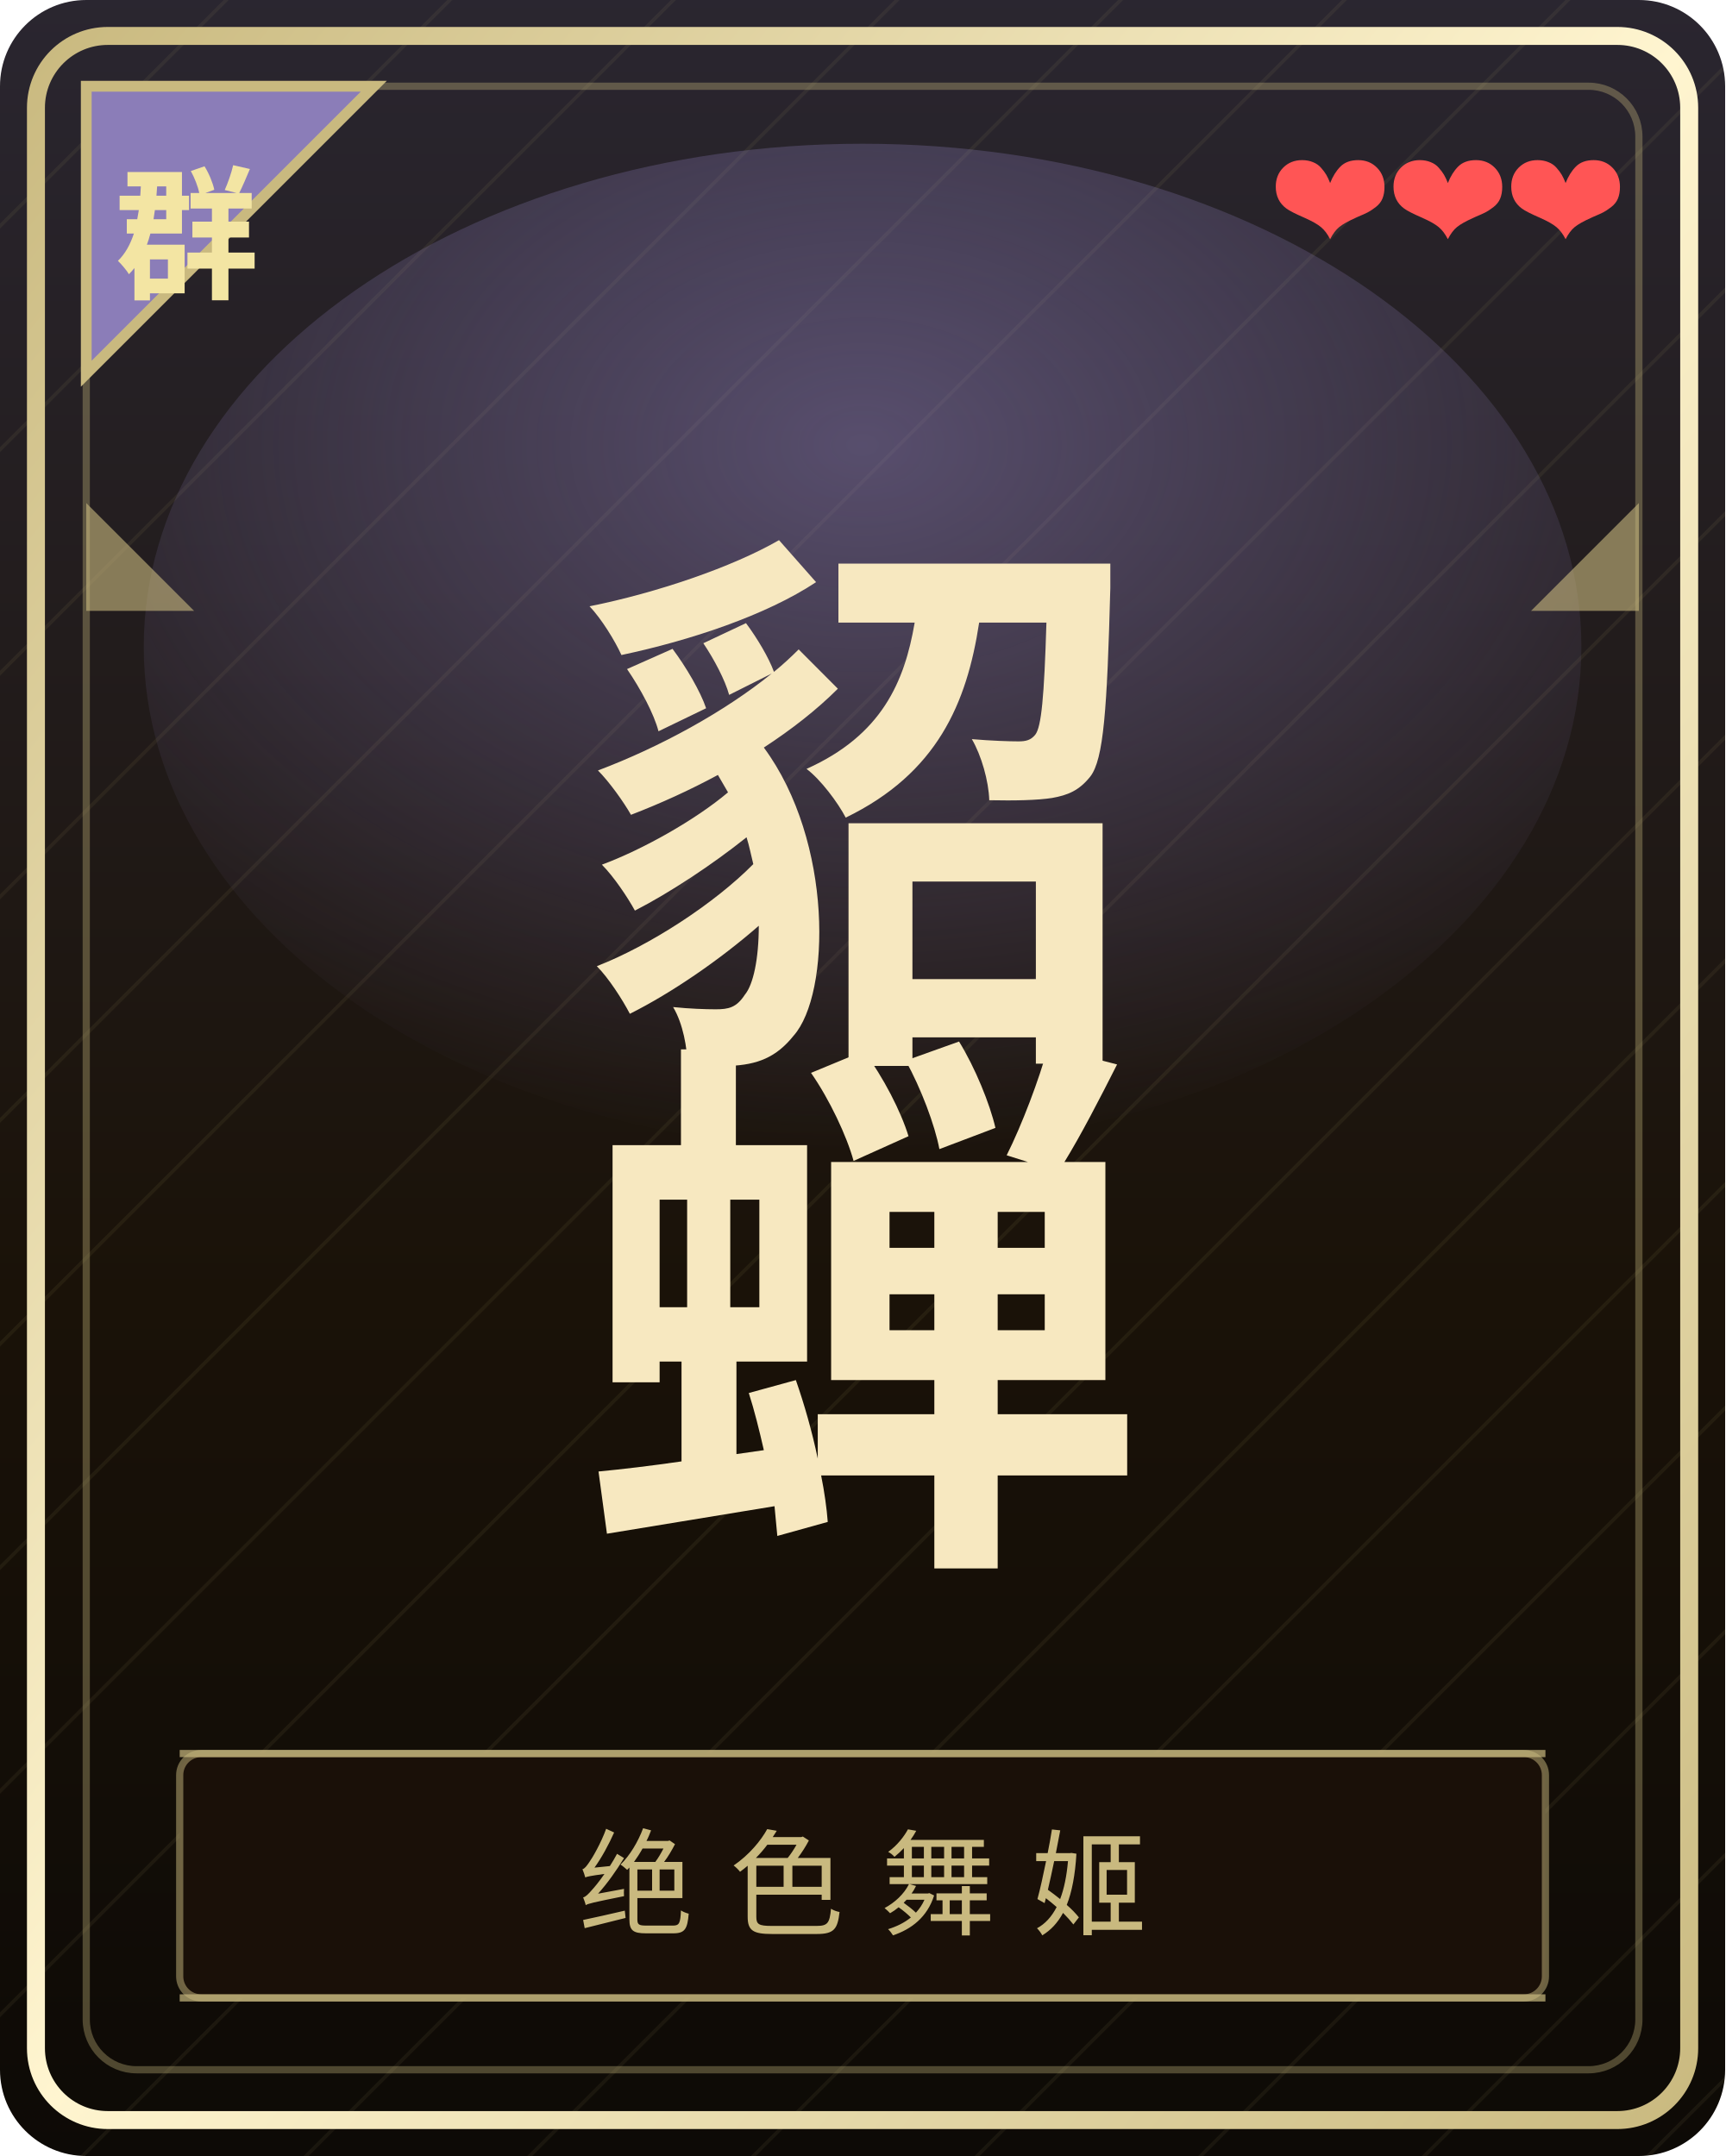
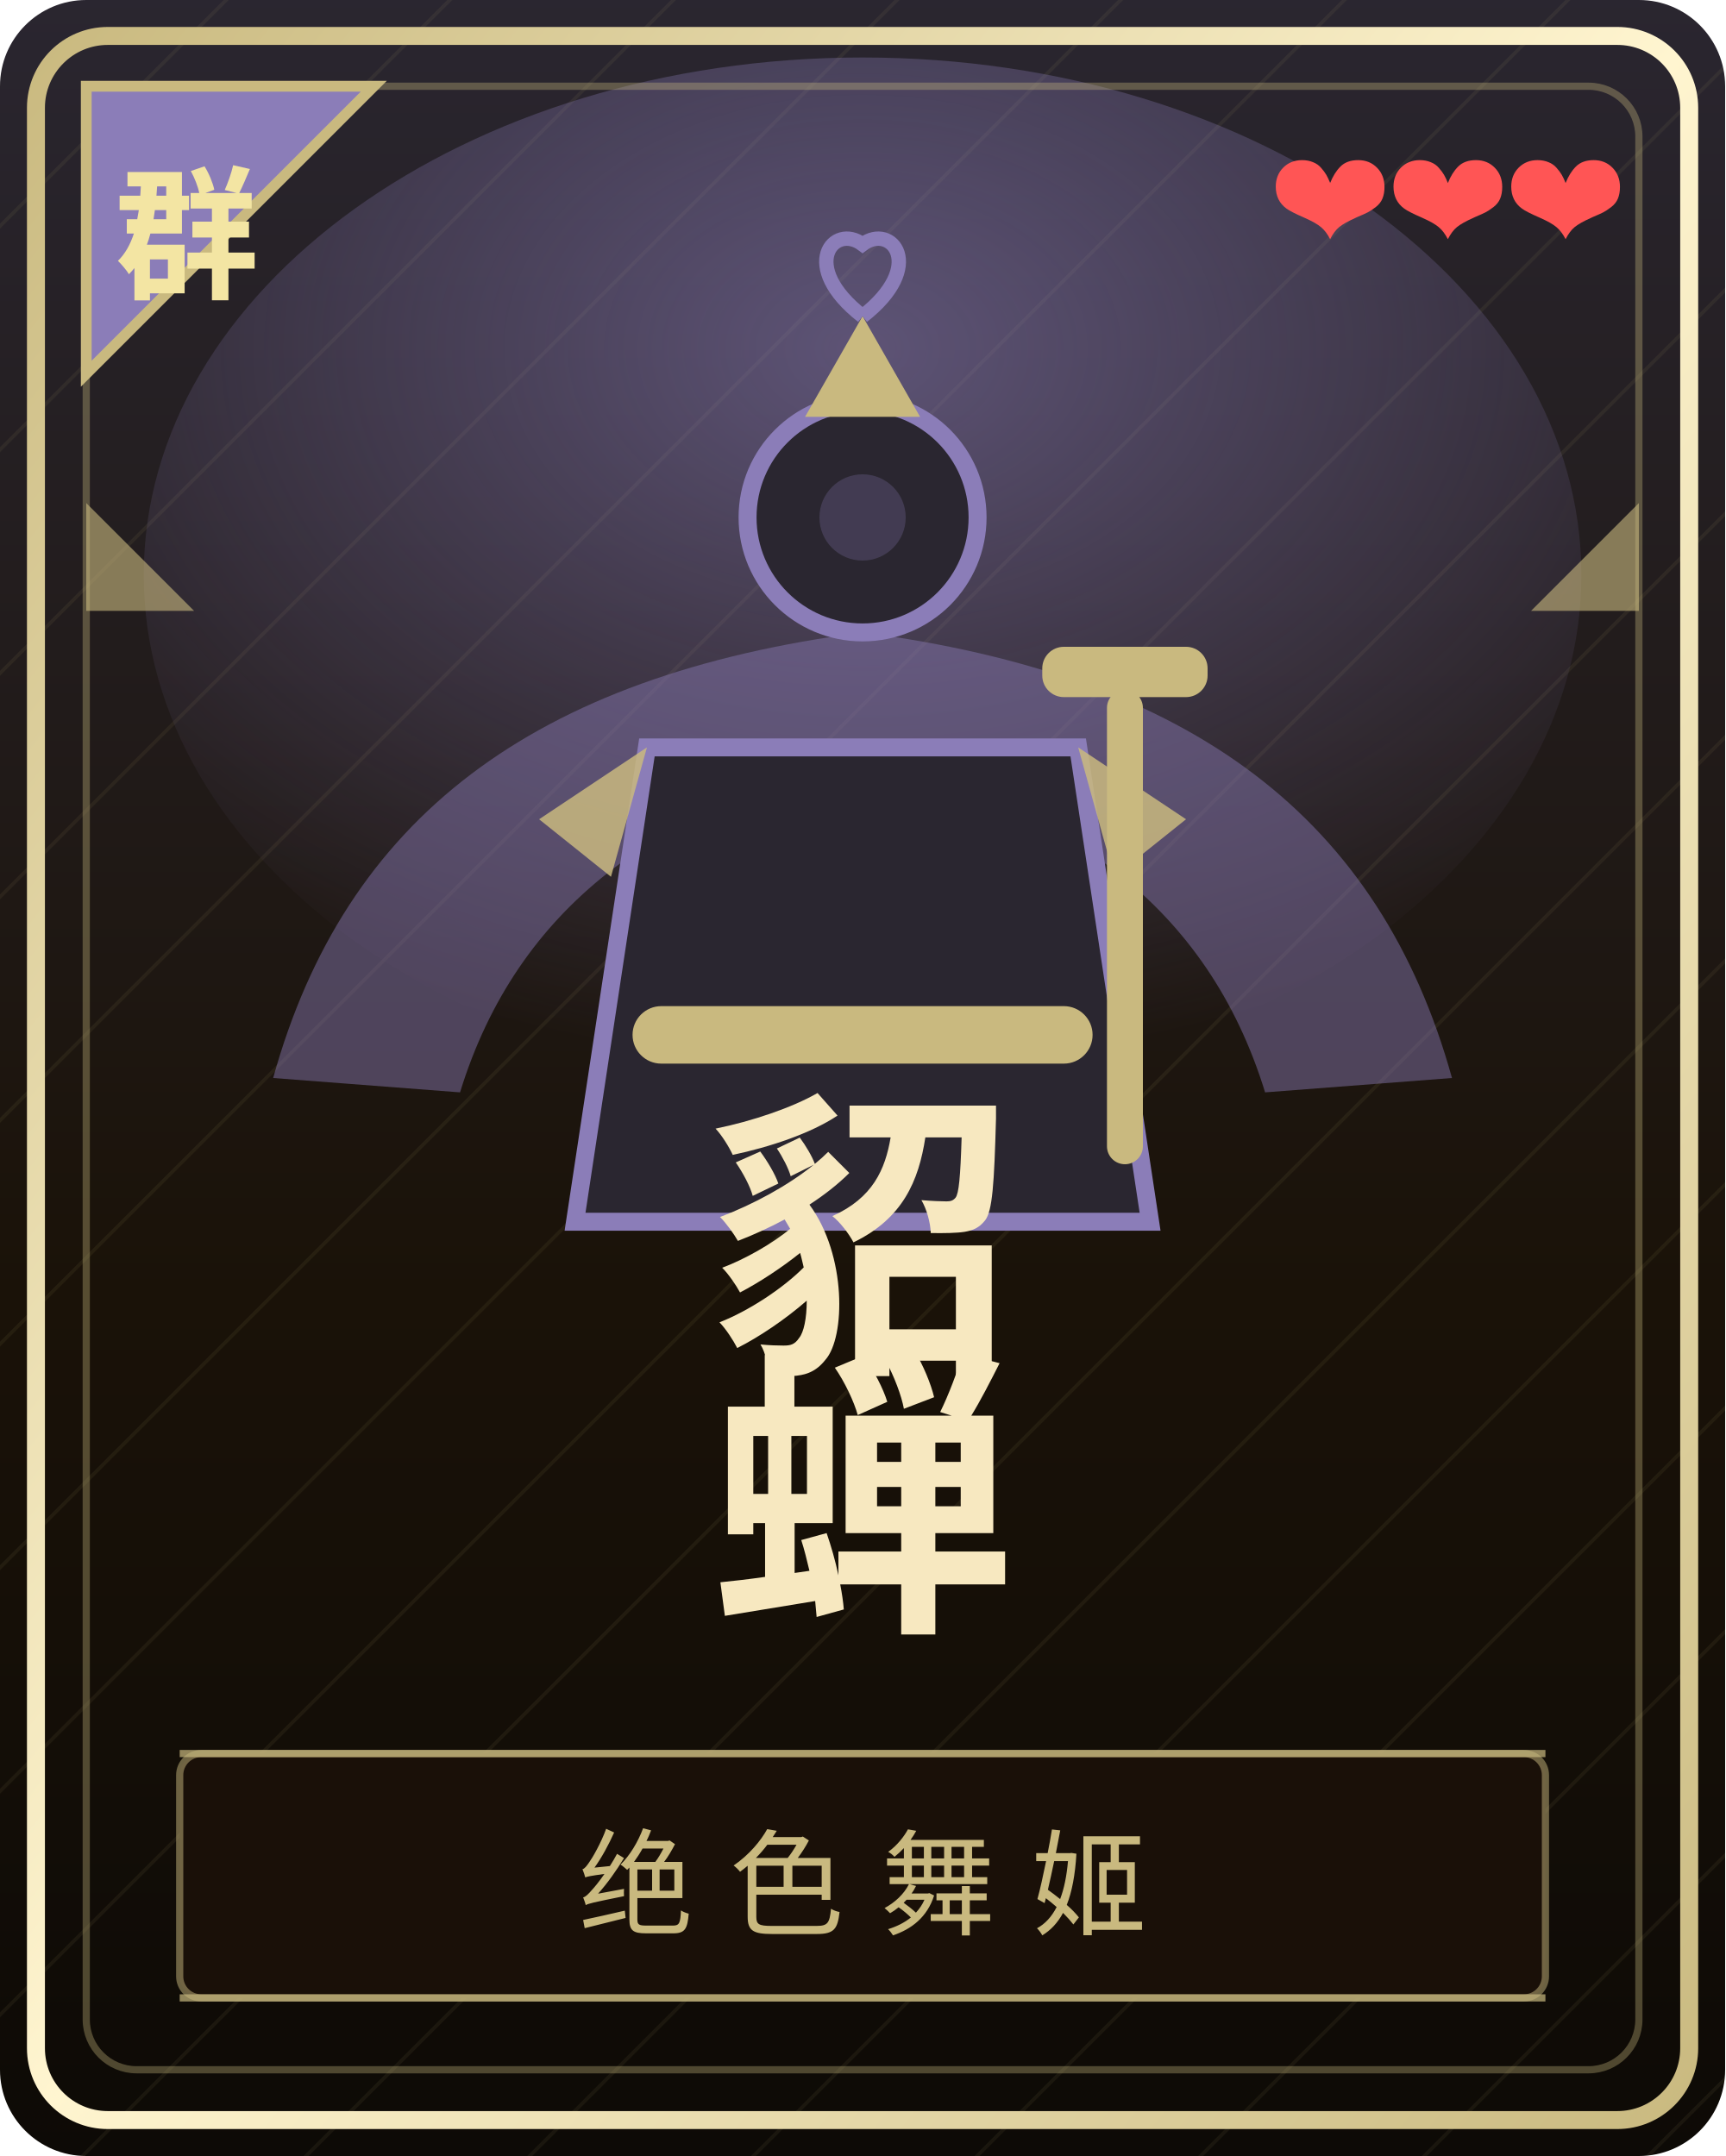
<svg xmlns="http://www.w3.org/2000/svg" width="240" height="300" viewBox="0 0 240 300">
  <defs>
    <linearGradient id="bg" x1="0" y1="0" x2="0" y2="1">
      <stop offset="0" stop-color="#2a2630" />
      <stop offset="0.6" stop-color="#1a1208" />
      <stop offset="1" stop-color="#0d0a06" />
    </linearGradient>
    <linearGradient id="frame" x1="0" y1="0" x2="1" y2="1">
      <stop offset="0" stop-color="#c9b97f" />
      <stop offset="0.5" stop-color="#fff5d0" />
      <stop offset="1" stop-color="#c9b97f" />
    </linearGradient>
-     <radialGradient id="glow" cx="0.5" cy="0.3" r="0.7">
-       <stop offset="0" stop-color="#8b7db8" stop-opacity="0.5" />
+     <radialGradient id="glow" cx="0.5" cy="0.28" r="0.7">
+       <stop offset="0" stop-color="#8b7db8" stop-opacity="0.55" />
      <stop offset="1" stop-color="#8b7db8" stop-opacity="0" />
    </radialGradient>
    <pattern id="bgPattern" patternUnits="userSpaceOnUse" width="22" height="22" patternTransform="rotate(45)">
      <line x1="0" y1="0" x2="0" y2="22" stroke="#c9b97f" stroke-opacity="0.07" stroke-width="1" />
    </pattern>
  </defs>
  <rect width="240" height="300" rx="12" fill="url(#bg)" />
  <rect width="240" height="300" rx="12" fill="url(#bgPattern)" />
-   <ellipse cx="120" cy="90" rx="100" ry="70" fill="url(#glow)" />
+   <ellipse cx="120" cy="80" rx="100" ry="72" fill="url(#glow)" />
+   <g transform="translate(120,92)">
+     <path d="M0,-4 C-46,2 -72,22 -82,58 L-56,60 C-48,34 -28,20 0,14 Z" fill="#8b7db8" opacity="0.45" />
+     <path d="M0,-4 C46,2 72,22 82,58 L56,60 C48,34 28,20 0,14 Z" fill="#8b7db8" opacity="0.45" />
+     <path d="M-30,12 L30,12 L40,78 L-40,78 Z" fill="#2a2630" stroke="#8b7db8" stroke-width="2.5" />
+     <rect x="-32" y="48" width="64" height="8" rx="4" fill="#c9b97f" />
+     <path d="M-30,12 L-45,22 L-35,30 Z" fill="#c9b97f" opacity="0.85" />
+     <path d="M30,12 L45,22 L35,30 Z" fill="#c9b97f" opacity="0.85" />
+     <circle cx="0" cy="-20" r="16" fill="#2a2630" stroke="#8b7db8" stroke-width="2.5" />
+     <circle cx="0" cy="-20" r="6" fill="#8b7db8" opacity="0.25" />
+     <path d="M-8,-34 L0,-48 L8,-34 Z" fill="#c9b97f" />
+     <path d="M0,-48 C-9,-55 -4,-61 0,-58 C4,-61 9,-55 0,-48" stroke="#8b7db8" stroke-width="2" fill="none" />
+     <rect x="34" y="4" width="5" height="66" rx="2.5" fill="#c9b97f" />
+     <rect x="25" y="-2" width="23" height="7" rx="3" fill="#c9b97f" />
+   </g>
+   <text x="120" y="187.7" text-anchor="middle" font-size="42" font-family="STKaiti,KaiTi,STSong,serif" font-weight="bold" fill="#f7e8c0" style="text-shadow:0 2px 8px rgba(0,0,0,.7);letter-spacing:3px">貂</text>
+   <text x="120" y="223.7" text-anchor="middle" font-size="42" font-family="STKaiti,KaiTi,STSong,serif" font-weight="bold" fill="#f7e8c0" style="text-shadow:0 2px 8px rgba(0,0,0,.7);letter-spacing:3px">蝉</text>
  <rect x="5" y="5" width="230" height="290" rx="10" fill="none" stroke="url(#frame)" stroke-width="2.5" />
  <rect x="12" y="12" width="216" height="276" rx="7" fill="none" stroke="#c9b97f" stroke-opacity="0.35" stroke-width="1" />
  <polygon points="12,12 52,12 12,52" fill="#8b7db8" stroke="#c9b97f" stroke-width="1.5" />
  <text x="26" y="40" font-size="20" text-anchor="middle" font-family="STKaiti,KaiTi,serif" font-weight="bold" fill="#f3e5a3">群</text>
  <text x="226" y="34" font-size="18" text-anchor="end" fill="#ff5555">❤❤❤</text>
-   <text x="120" y="141.3" text-anchor="middle" font-size="78" font-family="STKaiti,KaiTi,STSong,serif" font-weight="bold" fill="#f7e8c0" style="text-shadow:0 2px 8px rgba(0,0,0,.7);letter-spacing:3px">貂</text>
-   <text x="120" y="211.3" text-anchor="middle" font-size="78" font-family="STKaiti,KaiTi,STSong,serif" font-weight="bold" fill="#f7e8c0" style="text-shadow:0 2px 8px rgba(0,0,0,.7);letter-spacing:3px">蝉</text>
  <rect x="25" y="244" width="190" height="34" rx="3" fill="#1a1008" stroke="#c9b97f" stroke-opacity="0.5" />
  <line x1="25" y1="244" x2="215" y2="244" stroke="#c9b97f" stroke-opacity="0.7" />
  <line x1="25" y1="278" x2="215" y2="278" stroke="#c9b97f" stroke-opacity="0.7" />
  <text x="120" y="268" text-anchor="middle" font-size="16" font-family="STKaiti,KaiTi,STSong,serif" letter-spacing="5px" fill="#c9b97f">绝色舞姬</text>
  <path d="M12 70 L12 85 L27 85 Z" fill="#c9b97f" opacity="0.6" />
  <path d="M228 70 L228 85 L213 85 Z" fill="#c9b97f" opacity="0.6" />
</svg>
